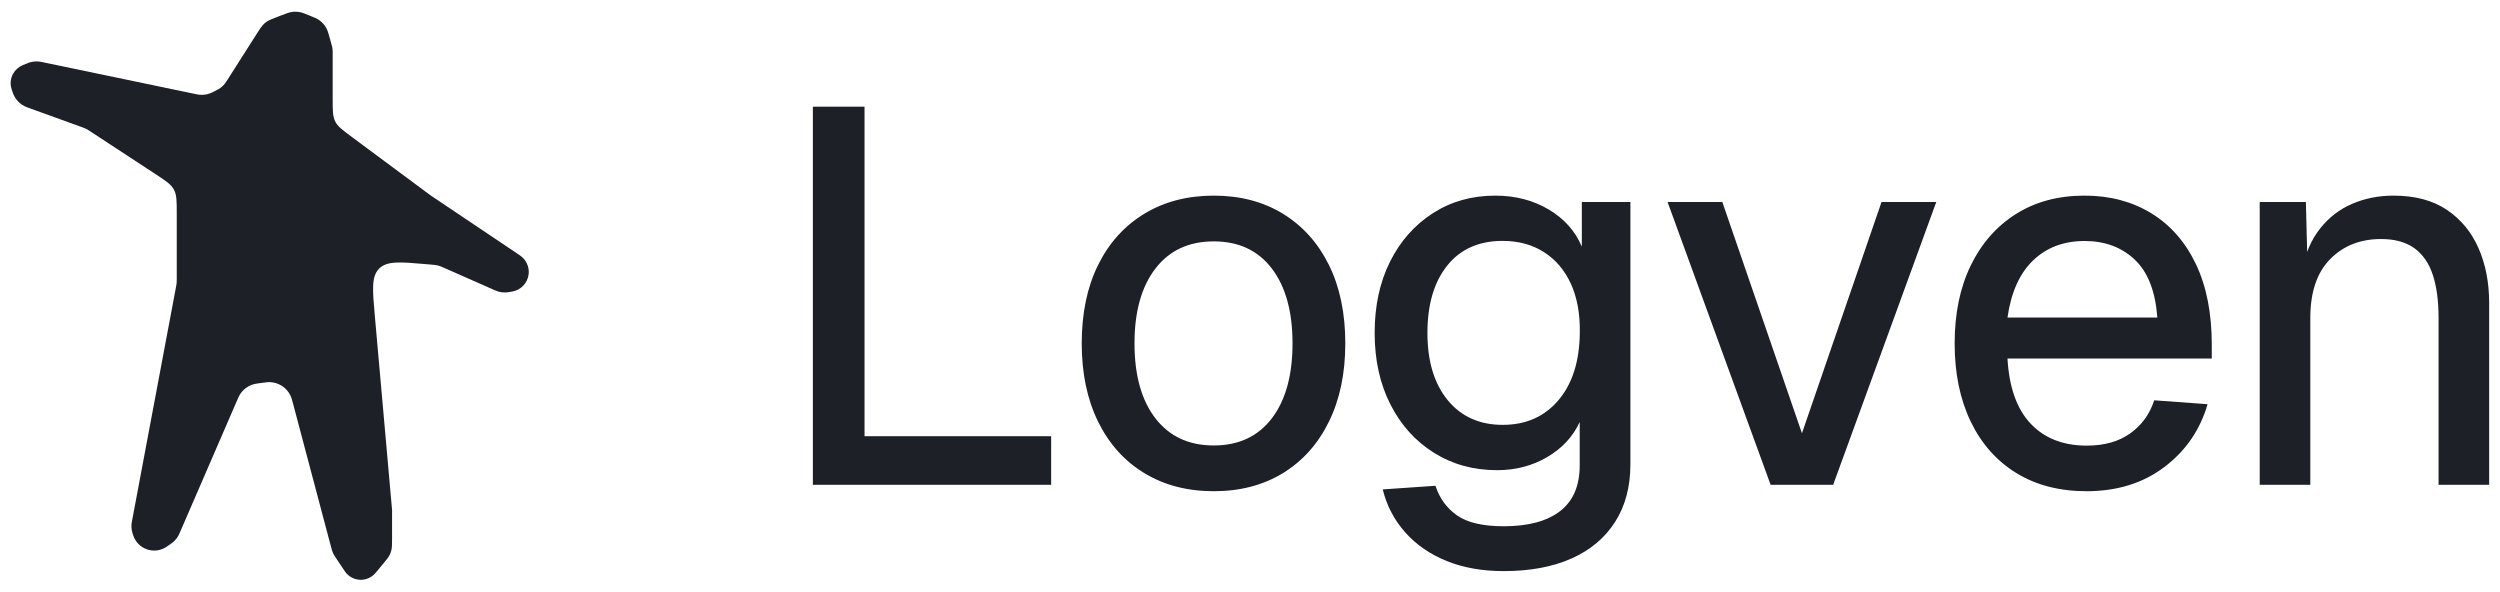
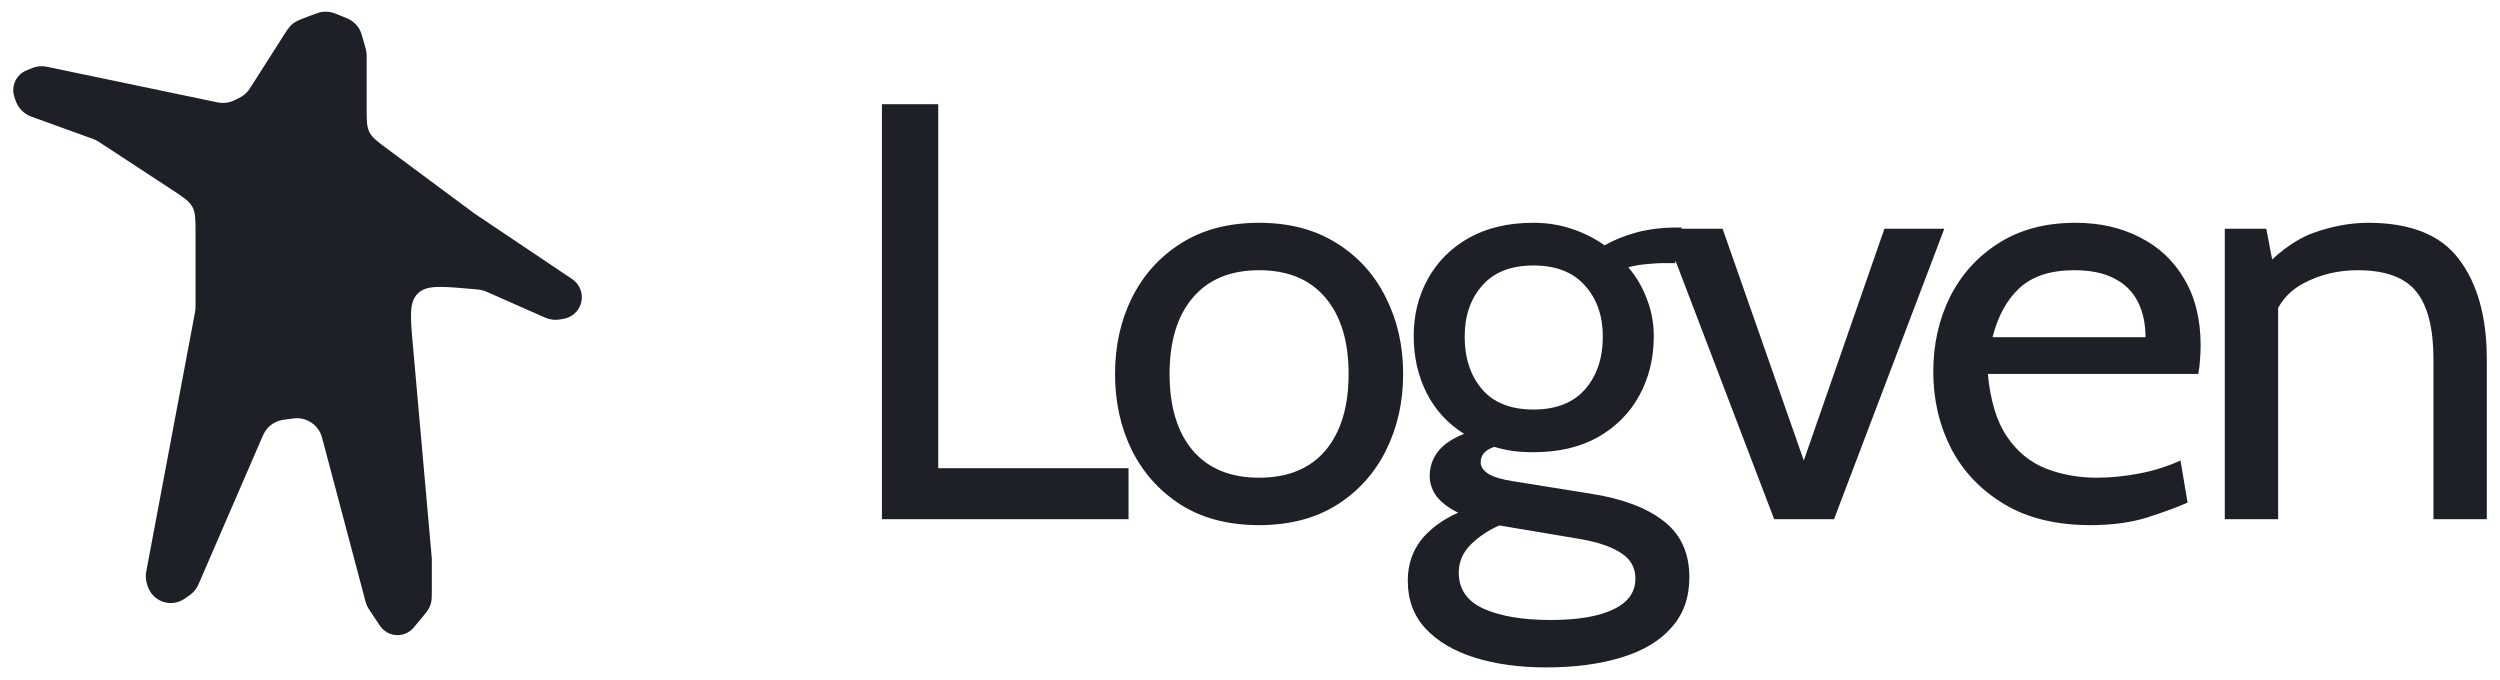
- <svg xmlns="http://www.w3.org/2000/svg" viewBox="0 0 4694 1107" width="469" height="111">
-   <g fill="#1d2027" transform="translate(20 20.0)">
-     <path transform="scale(8.53333)" d="M70.503 6.837L70.275 6.017C69.922 4.749 69.746 4.115 69.439 3.567C69.063 2.894 68.542 2.313 67.914 1.866C67.402 1.501 66.791 1.257 65.568 0.768C64.597 0.379 64.111 0.185 63.611 0.091C62.998 -0.025 62.37 -0.03 61.755 0.076C61.254 0.162 60.765 0.348 59.787 0.72L58.976 1.029C57.458 1.607 56.7 1.895 56.073 2.388C56.025 2.425 55.978 2.464 55.932 2.503C55.323 3.017 54.887 3.702 54.015 5.071L47.72 14.957C47.456 15.371 47.324 15.578 47.176 15.769C46.795 16.26 46.33 16.679 45.803 17.007C45.597 17.134 45.378 17.244 44.938 17.464C44.388 17.738 44.114 17.876 43.832 17.978C43.108 18.241 42.335 18.342 41.567 18.272C41.269 18.244 40.968 18.182 40.367 18.056L7.139 11.126C6.768 11.049 6.582 11.01 6.399 10.985C5.603 10.878 4.794 10.954 4.033 11.21C3.857 11.269 3.682 11.341 3.332 11.487L2.629 11.78C1.742 12.149 1.005 12.807 0.538 13.647C-0.044 14.694 -0.159 15.935 0.219 17.071L0.403 17.62C0.457 17.783 0.484 17.864 0.512 17.941C1.025 19.333 2.107 20.442 3.487 20.989C3.563 21.02 3.643 21.049 3.804 21.107L15.463 25.321C16.039 25.529 16.327 25.633 16.6 25.77C16.873 25.906 17.129 26.074 17.64 26.409L31.825 35.704C34.136 37.218 35.291 37.975 35.919 39.138C36.547 40.3 36.547 41.68 36.547 44.442V58.723C36.547 59.209 36.547 59.452 36.525 59.694C36.502 59.935 36.457 60.174 36.367 60.652L26.683 112.161C26.669 112.24 26.661 112.279 26.654 112.318C26.513 113.141 26.57 113.986 26.822 114.782C26.834 114.819 26.847 114.857 26.872 114.932L26.977 115.249C27.449 116.664 28.546 117.783 29.951 118.285C31.425 118.811 33.063 118.595 34.349 117.704L35.028 117.235C35.316 117.036 35.46 116.936 35.595 116.829C36.177 116.367 36.654 115.785 36.994 115.124C37.072 114.971 37.142 114.81 37.281 114.489L49.774 85.636C50.073 84.946 50.223 84.6 50.406 84.297C51.094 83.159 52.192 82.325 53.474 81.968C53.815 81.872 54.188 81.821 54.935 81.718C56.071 81.561 56.64 81.483 57.14 81.51C59.041 81.613 60.737 82.741 61.565 84.454C61.783 84.905 61.93 85.459 62.224 86.567L70.427 117.506C70.633 118.282 70.736 118.671 70.896 119.037C70.912 119.075 70.929 119.112 70.946 119.149C71.115 119.512 71.338 119.846 71.784 120.514L73.52 123.117C74.305 124.293 75.626 125 77.042 125C78.298 125 79.489 124.442 80.293 123.478L81.788 121.685C82.703 120.589 83.16 120.04 83.451 119.407C83.57 119.147 83.668 118.877 83.743 118.6C83.925 117.928 83.925 117.214 83.925 115.787V109.654L80.127 66.884C79.615 61.128 79.36 58.25 81.083 56.525C82.806 54.8 85.686 55.05 91.447 55.551L92.324 55.627C93.187 55.702 93.619 55.74 94.037 55.847C94.454 55.954 94.851 56.129 95.644 56.479L106.681 61.353C107.609 61.763 108.638 61.885 109.636 61.703L110.398 61.565C112.996 61.093 114.59 58.45 113.795 55.934C113.495 54.987 112.883 54.17 112.059 53.616L92.421 40.431L75.079 27.565C73.007 26.028 71.971 25.259 71.413 24.151C70.856 23.044 70.856 21.754 70.856 19.175V9.423C70.856 8.819 70.856 8.517 70.821 8.218C70.813 8.147 70.803 8.077 70.792 8.007C70.745 7.709 70.665 7.418 70.503 6.837Z" />
-     <path d="M1506.245 888.333V178.333H1603.242V848.233L1553.344 797.035H1953.644V888.333ZM2258.944 900.333Q2184.444 900.333 2128.394 866.233Q2072.344 832.133 2041.695 769.533Q2011.045 706.933 2011.045 622.833Q2011.045 537.833 2041.695 475.733Q2072.344 413.634 2128.394 379.484Q2184.444 345.334 2258.944 345.334Q2333.443 345.334 2389.043 379.484Q2444.643 413.634 2475.292 475.733Q2505.942 537.833 2505.942 622.833Q2505.942 706.933 2475.292 769.533Q2444.643 832.133 2389.043 866.233Q2333.443 900.333 2258.944 900.333ZM2258.944 814.435Q2329.144 814.435 2367.995 763.484Q2406.845 712.534 2406.845 622.833Q2406.845 533.233 2367.995 482.233Q2329.144 431.232 2258.944 431.232Q2188.743 431.232 2149.442 482.233Q2110.142 533.233 2110.142 622.833Q2110.142 712.534 2149.442 763.484Q2188.743 814.435 2258.944 814.435ZM2803.443 1050.333Q2743.144 1050.333 2696.194 1031.333Q2649.245 1012.333 2618.345 977.483Q2587.445 942.633 2576.245 896.933L2675.242 890.133Q2686.642 925.334 2715.742 945.734Q2744.843 966.134 2803.443 966.134Q2872.344 966.134 2909.195 937.734Q2946.045 909.334 2946.045 851.734V770.433Q2927.045 811.633 2885.045 836.233Q2843.045 860.833 2791.045 860.833Q2724.245 860.833 2671.995 827.933Q2619.745 795.033 2590.395 736.933Q2561.045 678.833 2561.045 603.233Q2561.045 527.033 2589.945 469.283Q2618.845 411.534 2670.195 378.434Q2721.545 345.334 2787.445 345.334Q2843.945 345.334 2887.795 371.334Q2931.645 397.334 2950.045 441.134V357.334H3041.242V849.534Q3041.242 913.134 3012.392 958.183Q2983.543 1003.233 2930.393 1026.783Q2877.243 1050.333 2803.443 1050.333ZM2801.543 775.734Q2866.844 775.734 2906.094 729.484Q2945.345 683.234 2946.245 603.033Q2947.145 549.333 2929.445 510.783Q2911.745 472.233 2878.744 451.282Q2845.744 430.332 2801.543 430.332Q2734.243 430.332 2697.192 476.783Q2660.142 523.233 2660.142 603.033Q2660.142 682.934 2698.192 729.334Q2736.243 775.734 2801.543 775.734ZM3304.544 888.333 3111.044 357.334H3213.842L3363.343 791.536L3512.744 357.334H3615.541L3421.942 888.333ZM3897.644 900.333Q3821.444 900.333 3765.894 866.233Q3710.344 832.133 3680.195 769.533Q3650.045 706.933 3650.045 622.833Q3650.045 538.733 3680.195 476.634Q3710.344 414.534 3764.994 379.934Q3819.644 345.334 3894.044 345.334Q3964.843 345.334 4018.893 378.233Q4072.943 411.133 4102.892 473.633Q4132.842 536.133 4132.842 625.333V651.233H3749.242Q3753.942 732.634 3792.942 773.684Q3831.943 814.735 3898.044 814.735Q3947.744 814.735 3979.944 791.584Q4012.145 768.434 4024.745 729.634L4124.942 736.934Q4103.842 809.533 4043.793 854.933Q3983.743 900.333 3897.644 900.333ZM3749.242 574.234H4030.645Q4025.145 500.233 3988.094 465.383Q3951.044 430.532 3894.044 430.532Q3835.443 430.532 3797.443 466.883Q3759.442 503.233 3749.242 574.234ZM4222.845 888.333V357.334H4309.543L4313.043 496.033L4301.643 487.733Q4311.243 438.533 4336.193 407.133Q4361.143 375.733 4396.843 360.534Q4432.543 345.334 4474.043 345.334Q4534.543 345.334 4574.243 372.034Q4613.943 398.734 4633.793 444.234Q4653.643 489.734 4653.643 546.733V888.333H4558.645V575.032Q4558.645 527.032 4547.845 494.132Q4537.045 461.232 4513.195 444.032Q4489.344 426.832 4450.744 426.832Q4392.143 426.832 4354.993 464.682Q4317.842 502.532 4317.842 575.032V888.333Z" />
+ <svg xmlns="http://www.w3.org/2000/svg" viewBox="0 0 4272 1162" width="427" height="116">
+   <g fill="#1d2027">
+     <path transform="translate(20 20) scale(8.53333)" d="M70.503 6.837L70.275 6.017C69.922 4.749 69.746 4.115 69.439 3.567C69.063 2.894 68.542 2.313 67.914 1.866C67.402 1.501 66.791 1.257 65.568 0.768C64.597 0.379 64.111 0.185 63.611 0.091C62.998 -0.025 62.37 -0.03 61.755 0.076C61.254 0.162 60.765 0.348 59.787 0.72L58.976 1.029C57.458 1.607 56.7 1.895 56.073 2.388C56.025 2.425 55.978 2.464 55.932 2.503C55.323 3.017 54.887 3.702 54.015 5.071L47.72 14.957C47.456 15.371 47.324 15.578 47.176 15.769C46.795 16.26 46.33 16.679 45.803 17.007C45.597 17.134 45.378 17.244 44.938 17.464C44.388 17.738 44.114 17.876 43.832 17.978C43.108 18.241 42.335 18.342 41.567 18.272C41.269 18.244 40.968 18.182 40.367 18.056L7.139 11.126C6.768 11.049 6.582 11.01 6.399 10.985C5.603 10.878 4.794 10.954 4.033 11.21C3.857 11.269 3.682 11.341 3.332 11.487L2.629 11.78C1.742 12.149 1.005 12.807 0.538 13.647C-0.044 14.694 -0.159 15.935 0.219 17.071L0.403 17.62C0.457 17.783 0.484 17.864 0.512 17.941C1.025 19.333 2.107 20.442 3.487 20.989C3.563 21.02 3.643 21.049 3.804 21.107L15.463 25.321C16.039 25.529 16.327 25.633 16.6 25.77C16.873 25.906 17.129 26.074 17.64 26.409L31.825 35.704C34.136 37.218 35.291 37.975 35.919 39.138C36.547 40.3 36.547 41.68 36.547 44.442V58.723C36.547 59.209 36.547 59.452 36.525 59.694C36.502 59.935 36.457 60.174 36.367 60.652L26.683 112.161C26.669 112.24 26.661 112.279 26.654 112.318C26.513 113.141 26.57 113.986 26.822 114.782C26.834 114.819 26.847 114.857 26.872 114.932L26.977 115.249C27.449 116.664 28.546 117.783 29.951 118.285C31.425 118.811 33.063 118.595 34.349 117.704L35.028 117.235C35.316 117.036 35.46 116.936 35.595 116.829C36.177 116.367 36.654 115.785 36.994 115.124C37.072 114.971 37.142 114.81 37.281 114.489L49.774 85.636C50.073 84.946 50.223 84.6 50.406 84.297C51.094 83.159 52.192 82.325 53.474 81.968C53.815 81.872 54.188 81.821 54.935 81.718C56.071 81.561 56.64 81.483 57.14 81.51C59.041 81.613 60.737 82.741 61.565 84.454C61.783 84.905 61.93 85.459 62.224 86.567L70.427 117.506C70.633 118.282 70.736 118.671 70.896 119.037C70.912 119.075 70.929 119.112 70.946 119.149C71.115 119.512 71.338 119.846 71.784 120.514L73.52 123.117C74.305 124.293 75.626 125 77.042 125C78.298 125 79.489 124.442 80.293 123.478L81.788 121.685C82.703 120.589 83.16 120.04 83.451 119.407C83.57 119.147 83.668 118.877 83.743 118.6C83.925 117.928 83.925 117.214 83.925 115.787V109.654L80.127 66.884C79.615 61.128 79.36 58.25 81.083 56.525C82.806 54.8 85.686 55.05 91.447 55.551L92.324 55.627C93.187 55.702 93.619 55.74 94.037 55.847C94.454 55.954 94.851 56.129 95.644 56.479L106.681 61.353C107.609 61.763 108.638 61.885 109.636 61.703L110.398 61.565C112.996 61.093 114.59 58.45 113.795 55.934C113.495 54.987 112.883 54.17 112.059 53.616L92.421 40.431L75.079 27.565C73.007 26.028 71.971 25.259 71.413 24.151C70.856 23.044 70.856 21.754 70.856 19.175V9.423C70.856 8.819 70.856 8.517 70.821 8.218C70.813 8.147 70.803 8.077 70.792 8.007C70.745 7.709 70.665 7.418 70.503 6.837Z" />
+     <path transform="translate(1506.25 178.33) scale(7.92411)" d="M-0 89.6V9.15527e-05H12.16V78.592H53.248V89.6H-0ZM81.435 90.88C74.864 90.88 69.253 89.429 64.603 86.528C59.995 83.584 56.453 79.659 53.979 74.752C51.547 69.803 50.331 64.299 50.331 58.24C50.331 52.181 51.547 46.699 53.979 41.792C56.453 36.843 59.995 32.917 64.603 30.016C69.253 27.072 74.864 25.6 81.435 25.6C87.963 25.6 93.552 27.072 98.203 30.016C102.853 32.917 106.395 36.843 108.827 41.792C111.301 46.699 112.539 52.181 112.539 58.24C112.539 64.299 111.301 69.803 108.827 74.752C106.395 79.659 102.853 83.584 98.203 86.528C93.552 89.429 87.963 90.88 81.435 90.88ZM81.435 80.64C87.664 80.64 92.443 78.677 95.771 74.752C99.099 70.784 100.763 65.28 100.763 58.24C100.763 51.2 99.099 45.717 95.771 41.792C92.443 37.824 87.664 35.84 81.435 35.84C75.248 35.84 70.469 37.824 67.099 41.792C63.771 45.717 62.107 51.2 62.107 58.24C62.107 65.28 63.771 70.784 67.099 74.752C70.469 78.677 75.248 80.64 81.435 80.64ZM143.362 121.6C137.644 121.6 132.524 120.896 128.002 119.488C123.522 118.08 119.98 115.989 117.378 113.216C114.818 110.443 113.538 107.008 113.538 102.912C113.538 99.499 114.498 96.555 116.418 94.08C118.38 91.648 121.047 89.685 124.418 88.192C122.412 87.211 120.876 86.059 119.81 84.736C118.786 83.371 118.274 81.877 118.274 80.256C118.274 78.336 118.85 76.608 120.002 75.072C121.196 73.493 123.095 72.192 125.698 71.168C122.199 68.992 119.511 66.069 117.634 62.4C115.756 58.688 114.818 54.571 114.818 50.048C114.818 45.483 115.842 41.365 117.89 37.696C119.938 33.984 122.882 31.04 126.722 28.864C130.604 26.688 135.255 25.6 140.674 25.6C143.575 25.6 146.306 26.027 148.866 26.88C151.468 27.733 153.858 28.928 156.034 30.464C157.954 29.355 160.215 28.437 162.818 27.712C165.463 26.987 168.407 26.624 171.65 26.624C171.863 26.624 172.034 26.624 172.162 26.624C172.332 26.624 172.503 26.624 172.674 26.624L171.266 34.304C170.754 34.304 170.263 34.304 169.794 34.304C169.324 34.304 168.834 34.304 168.322 34.304C167.895 34.304 166.914 34.368 165.378 34.496C163.842 34.624 162.434 34.859 161.154 35.2C162.903 37.248 164.247 39.552 165.186 42.112C166.167 44.629 166.658 47.275 166.658 50.048C166.658 54.827 165.612 59.115 163.522 62.912C161.474 66.667 158.508 69.653 154.626 71.872C150.743 74.048 146.092 75.136 140.674 75.136C139.138 75.136 137.666 75.051 136.258 74.88C134.85 74.667 133.506 74.368 132.226 73.984C130.263 74.624 129.282 75.733 129.282 77.312C129.282 78.251 129.836 79.083 130.946 79.808C132.055 80.491 133.847 81.024 136.322 81.408L153.09 84.096C159.874 85.163 165.1 87.125 168.77 89.984C172.482 92.843 174.338 96.896 174.338 102.144C174.338 106.496 173.058 110.101 170.498 112.96C167.98 115.861 164.396 118.016 159.746 119.424C155.095 120.875 149.634 121.6 143.362 121.6ZM144.386 111.36C150.274 111.36 154.796 110.592 157.954 109.056C161.111 107.563 162.69 105.344 162.69 102.4C162.69 100.096 161.687 98.283 159.682 96.96C157.719 95.637 154.882 94.635 151.17 93.952L133.314 90.944C130.967 91.968 128.919 93.333 127.17 95.04C125.42 96.789 124.546 98.816 124.546 101.12C124.546 104.704 126.338 107.307 129.922 108.928C133.548 110.549 138.37 111.36 144.386 111.36ZM140.674 65.92C145.538 65.92 149.25 64.469 151.81 61.568C154.37 58.624 155.65 54.827 155.65 50.176C155.65 45.696 154.37 42.027 151.81 39.168C149.25 36.267 145.538 34.816 140.674 34.816C135.81 34.816 132.119 36.267 129.602 39.168C127.084 42.027 125.826 45.696 125.826 50.176C125.826 54.827 127.084 58.624 129.602 61.568C132.119 64.469 135.81 65.92 140.674 65.92ZM192.648 89.6L168.712 26.88H181.512L199.048 76.928L216.456 26.88H229.384L205.576 89.6H192.648ZM260.923 90.88C253.541 90.88 247.333 89.365 242.299 86.336C237.264 83.307 233.445 79.296 230.843 74.304C228.283 69.269 227.003 63.744 227.003 57.728C227.003 51.883 228.197 46.528 230.587 41.664C233.019 36.8 236.517 32.917 241.083 30.016C245.691 27.072 251.237 25.6 257.723 25.6C262.928 25.6 267.557 26.645 271.611 28.736C275.707 30.784 278.907 33.792 281.211 37.76C283.557 41.685 284.731 46.464 284.731 52.096C284.731 52.992 284.688 53.973 284.603 55.04C284.56 56.064 284.432 57.131 284.219 58.24H238.779C239.333 64.043 240.72 68.565 242.939 71.808C245.157 75.051 247.952 77.333 251.323 78.656C254.693 79.979 258.363 80.64 262.331 80.64C265.232 80.64 268.261 80.341 271.419 79.744C274.576 79.147 277.563 78.208 280.379 76.928L281.915 86.016C279.483 87.083 276.517 88.171 273.019 89.28C269.52 90.347 265.488 90.88 260.923 90.88ZM239.803 50.304H272.827C272.827 47.36 272.272 44.8 271.163 42.624C270.053 40.448 268.368 38.784 266.107 37.632C263.845 36.437 260.965 35.84 257.467 35.84C252.347 35.84 248.4 37.12 245.627 39.68C242.896 42.197 240.955 45.739 239.803 50.304ZM289.943 89.6V26.88H298.903L301.207 38.912L296.727 36.992C300.951 32.299 305.068 29.227 309.079 27.776C313.132 26.325 317.079 25.6 320.919 25.6C330.092 25.6 336.641 28.245 340.567 33.536C344.535 38.827 346.519 45.995 346.519 55.04V89.6H334.999V55.04C334.999 48.384 333.761 43.52 331.287 40.448C328.812 37.376 324.588 35.84 318.615 35.84C314.391 35.84 310.508 36.779 306.967 38.656C303.468 40.491 301.164 43.435 300.055 47.488L301.463 40.448V89.6H289.943Z" />
  </g>
</svg>
